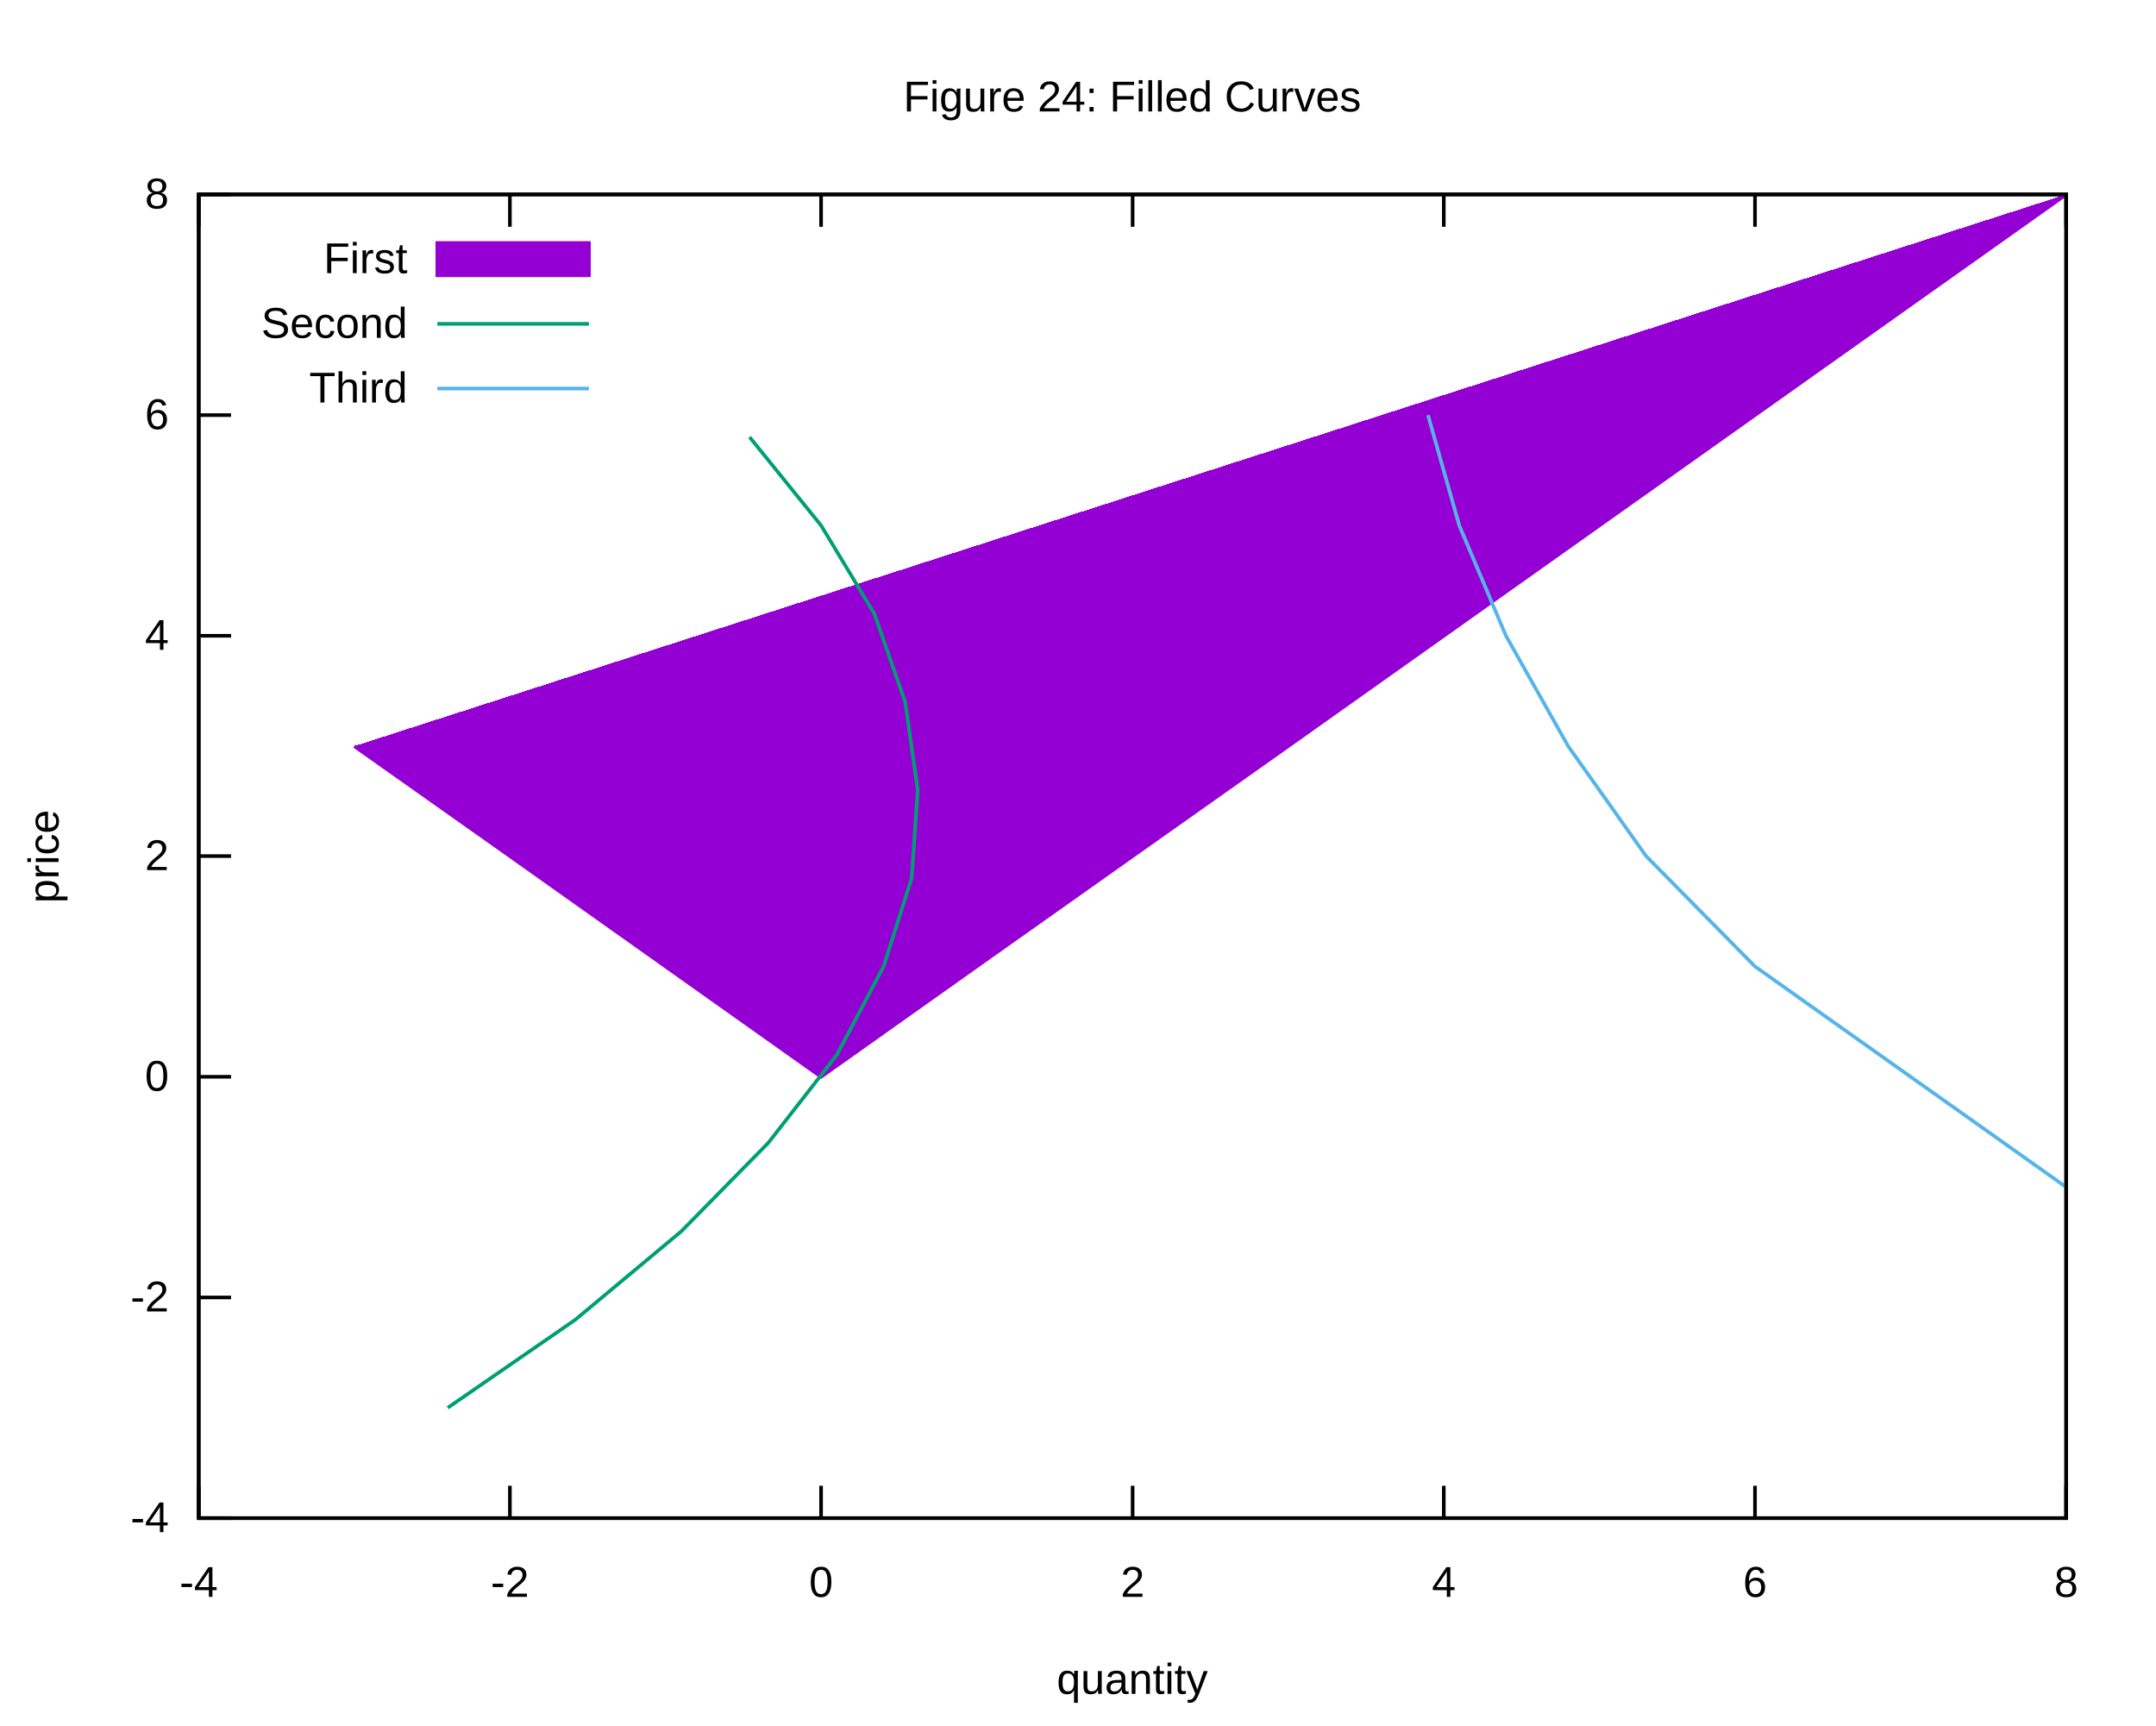
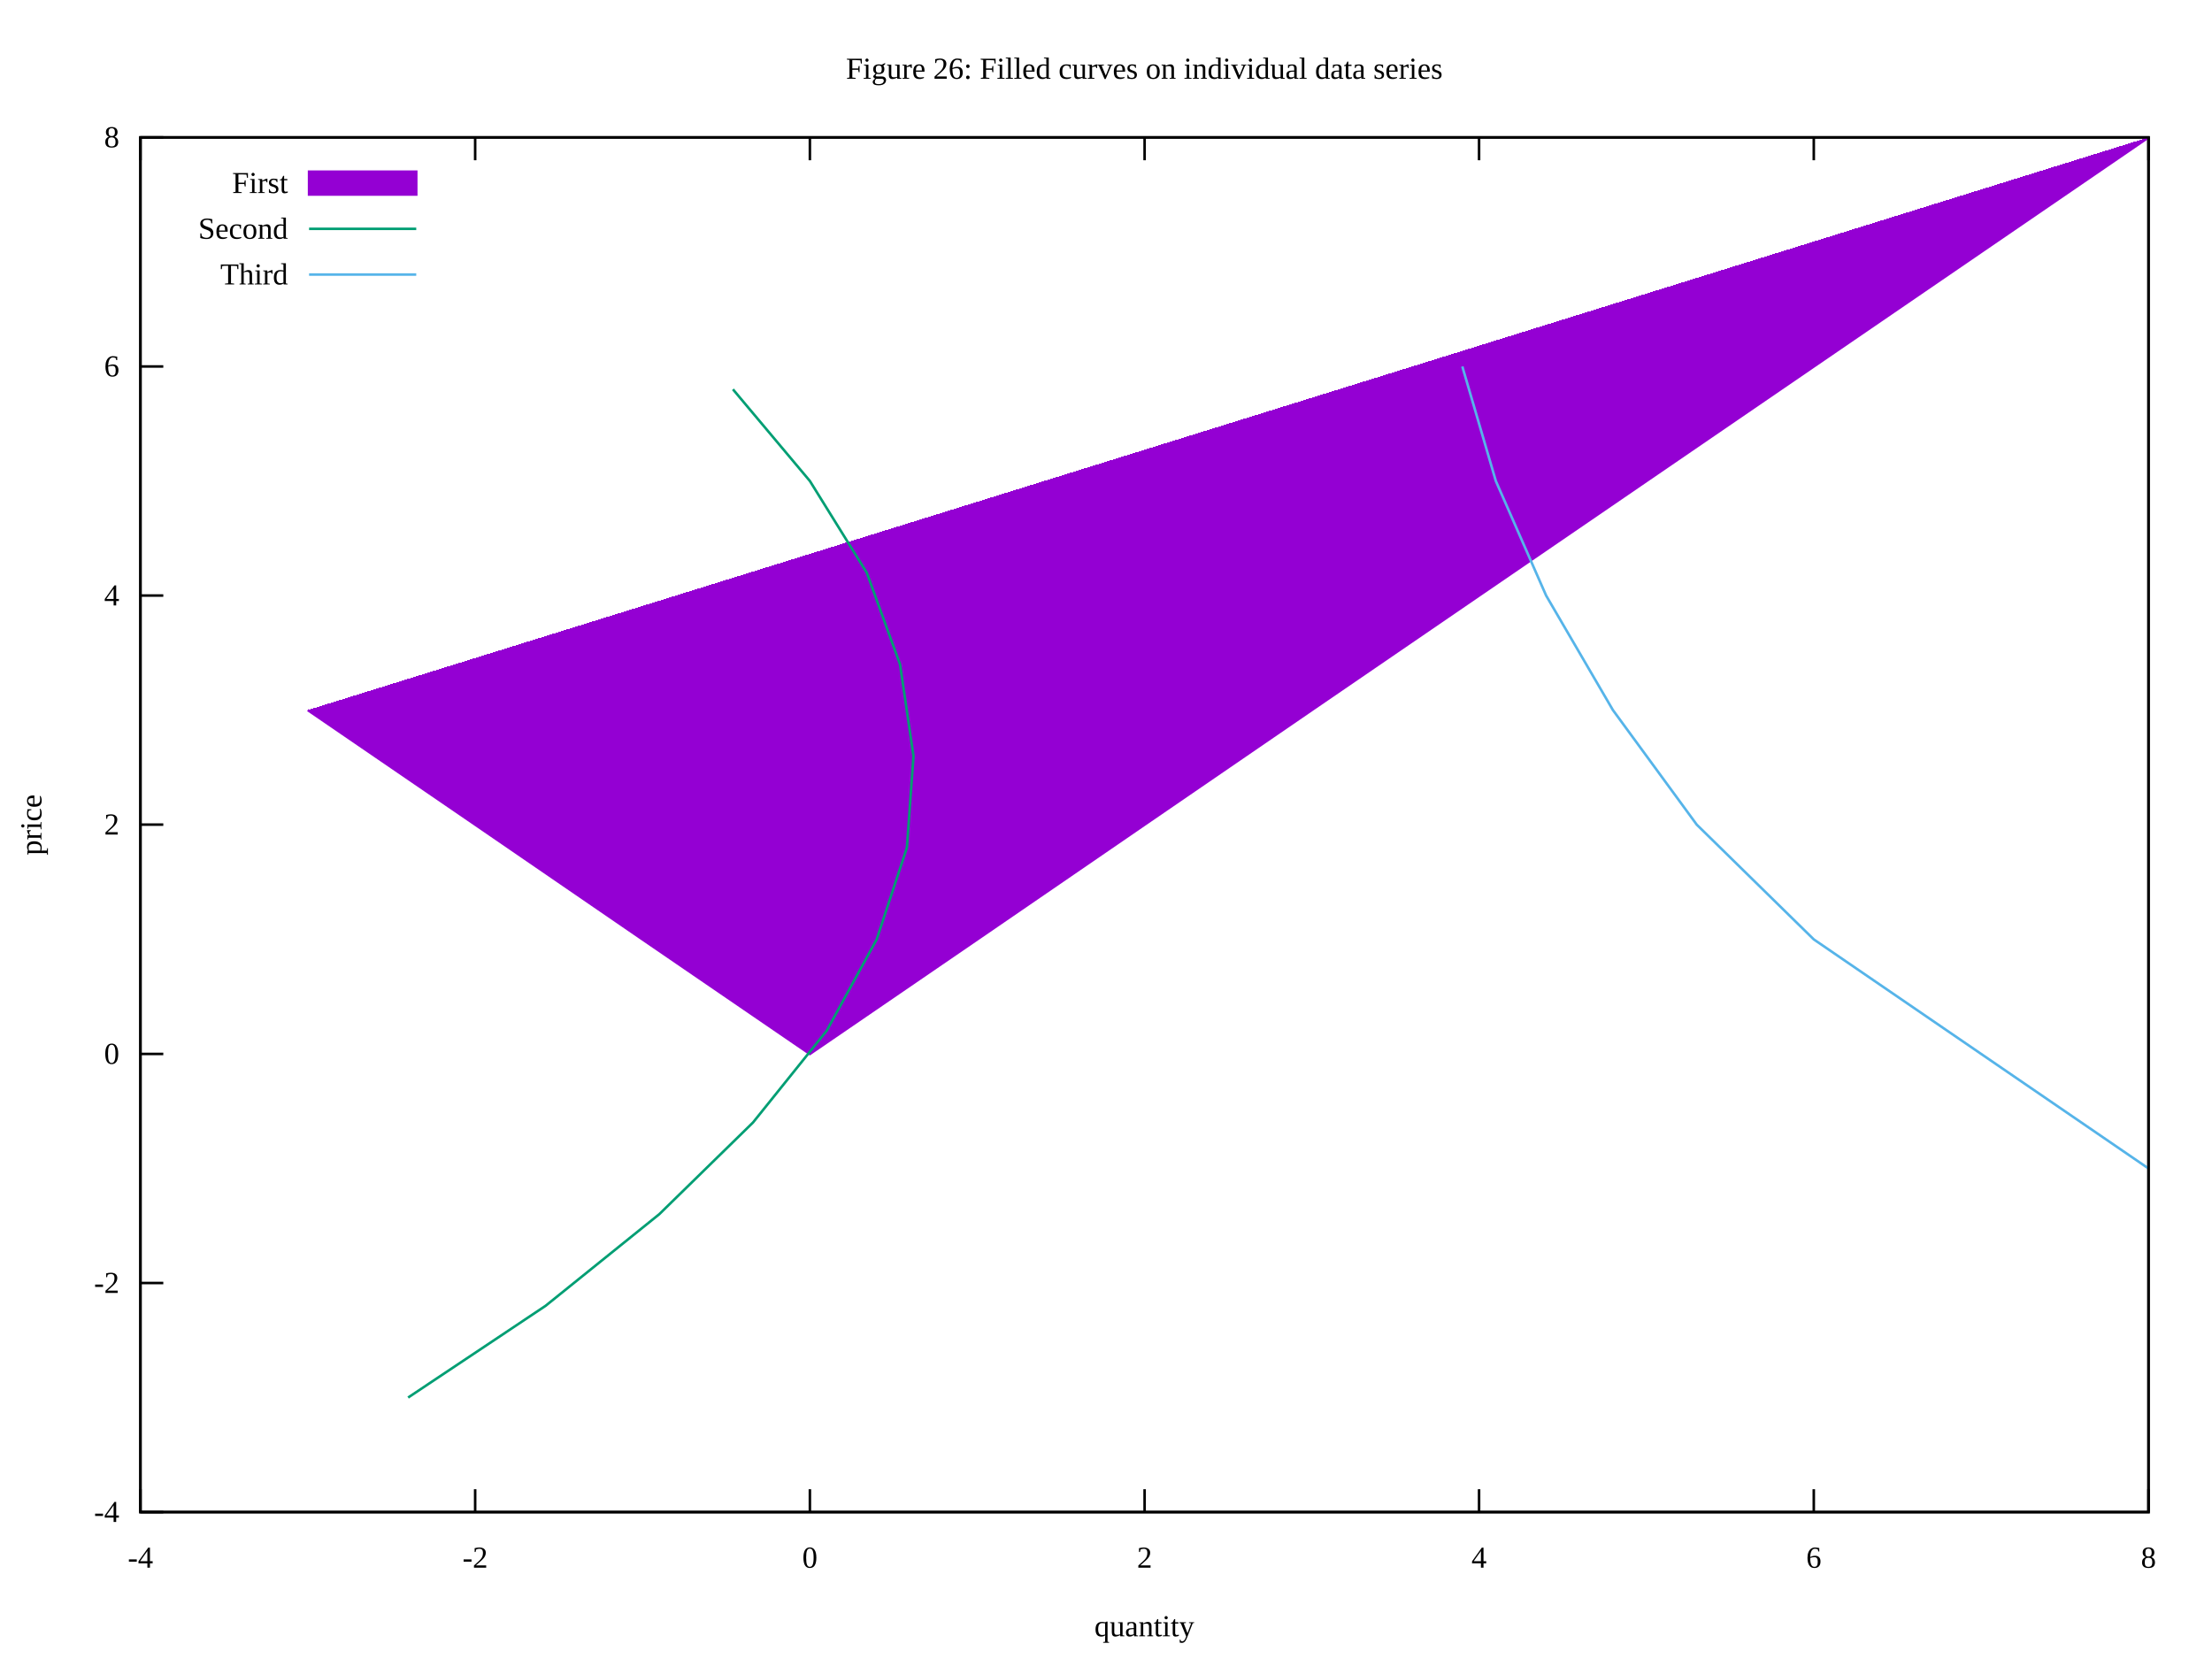
- <svg xmlns="http://www.w3.org/2000/svg" xmlns:xlink="http://www.w3.org/1999/xlink" width="600" height="480" viewBox="0 0 600 480">
+ <svg xmlns="http://www.w3.org/2000/svg" xmlns:xlink="http://www.w3.org/1999/xlink" width="871" height="653" viewBox="0 0 871 653">
  <g id="gnuplot_canvas">
-     <rect x="0" y="0" width="600" height="480" fill="none" />
+     <rect x="0" y="0" width="871" height="653" fill="none" />
    <defs>
      <circle id="gpDot" r="0.5" stroke-width="0.5" />
      <path id="gpPt0" stroke-width="0.222" stroke="currentColor" d="M-1,0 h2 M0,-1 v2" />
      <path id="gpPt1" stroke-width="0.222" stroke="currentColor" d="M-1,-1 L1,1 M1,-1 L-1,1" />
      <path id="gpPt2" stroke-width="0.222" stroke="currentColor" d="M-1,0 L1,0 M0,-1 L0,1 M-1,-1 L1,1 M-1,1 L1,-1" />
      <rect id="gpPt3" stroke-width="0.222" stroke="currentColor" x="-1" y="-1" width="2" height="2" />
      <rect id="gpPt4" stroke-width="0.222" stroke="currentColor" fill="currentColor" x="-1" y="-1" width="2" height="2" />
      <circle id="gpPt5" stroke-width="0.222" stroke="currentColor" cx="0" cy="0" r="1" />
      <use xlink:href="#gpPt5" id="gpPt6" fill="currentColor" stroke="none" />
      <path id="gpPt7" stroke-width="0.222" stroke="currentColor" d="M0,-1.33 L-1.33,0.67 L1.33,0.67 z" />
      <use xlink:href="#gpPt7" id="gpPt8" fill="currentColor" stroke="none" />
      <use xlink:href="#gpPt7" id="gpPt9" stroke="currentColor" transform="rotate(180)" />
      <use xlink:href="#gpPt9" id="gpPt10" fill="currentColor" stroke="none" />
      <use xlink:href="#gpPt3" id="gpPt11" stroke="currentColor" transform="rotate(45)" />
      <use xlink:href="#gpPt11" id="gpPt12" fill="currentColor" stroke="none" />
      <path id="gpPt13" stroke-width="0.222" stroke="currentColor" d="M0,1.330 L1.265,0.411 L0.782,-1.067 L-0.782,-1.076 L-1.265,0.411 z" />
      <use xlink:href="#gpPt13" id="gpPt14" fill="currentColor" stroke="none" />
      <filter id="textbox" filterUnits="objectBoundingBox" x="0" y="0" height="1" width="1">
        <feFlood flood-color="white" flood-opacity="1" result="bgnd" />
        <feComposite in="SourceGraphic" in2="bgnd" operator="atop" />
      </filter>
      <filter id="greybox" filterUnits="objectBoundingBox" x="0" y="0" height="1" width="1">
        <feFlood flood-color="lightgrey" flood-opacity="1" result="grey" />
        <feComposite in="SourceGraphic" in2="grey" operator="atop" />
      </filter>
    </defs>
    <g fill="none" color="white" stroke="currentColor" stroke-width="1.00" stroke-linecap="butt" stroke-linejoin="miter">
</g>
    <g fill="none" color="black" stroke="currentColor" stroke-width="1.00" stroke-linecap="butt" stroke-linejoin="miter">
-       <path stroke="black" d="M55.3,422.4 L64.3,422.4  " />
-       <g transform="translate(47.0,426.3)" stroke="none" fill="black" font-family="Arial" font-size="12.00" text-anchor="end">
-         <text>
-           <tspan font-family="Arial">-4</tspan>
-         </text>
-       </g>
-     </g>
-     <g fill="none" color="black" stroke="currentColor" stroke-width="1.00" stroke-linecap="butt" stroke-linejoin="miter">
-       <path stroke="black" d="M55.3,361.0 L64.3,361.0  " />
-       <g transform="translate(47.0,364.9)" stroke="none" fill="black" font-family="Arial" font-size="12.00" text-anchor="end">
-         <text>
-           <tspan font-family="Arial">-2</tspan>
-         </text>
-       </g>
-     </g>
-     <g fill="none" color="black" stroke="currentColor" stroke-width="1.00" stroke-linecap="butt" stroke-linejoin="miter">
-       <path stroke="black" d="M55.3,299.6 L64.3,299.6  " />
-       <g transform="translate(47.0,303.5)" stroke="none" fill="black" font-family="Arial" font-size="12.00" text-anchor="end">
-         <text>
-           <tspan font-family="Arial"> 0</tspan>
-         </text>
-       </g>
-     </g>
-     <g fill="none" color="black" stroke="currentColor" stroke-width="1.00" stroke-linecap="butt" stroke-linejoin="miter">
-       <path stroke="black" d="M55.3,238.2 L64.3,238.2  " />
-       <g transform="translate(47.0,242.1)" stroke="none" fill="black" font-family="Arial" font-size="12.00" text-anchor="end">
-         <text>
-           <tspan font-family="Arial"> 2</tspan>
-         </text>
-       </g>
-     </g>
-     <g fill="none" color="black" stroke="currentColor" stroke-width="1.00" stroke-linecap="butt" stroke-linejoin="miter">
-       <path stroke="black" d="M55.3,176.9 L64.3,176.9  " />
-       <g transform="translate(47.0,180.8)" stroke="none" fill="black" font-family="Arial" font-size="12.00" text-anchor="end">
-         <text>
-           <tspan font-family="Arial"> 4</tspan>
-         </text>
-       </g>
-     </g>
-     <g fill="none" color="black" stroke="currentColor" stroke-width="1.00" stroke-linecap="butt" stroke-linejoin="miter">
-       <path stroke="black" d="M55.3,115.5 L64.3,115.5  " />
-       <g transform="translate(47.0,119.4)" stroke="none" fill="black" font-family="Arial" font-size="12.00" text-anchor="end">
-         <text>
-           <tspan font-family="Arial"> 6</tspan>
+       <path stroke="black" d="M55.3,595.4 L64.3,595.4  " />
+       <g transform="translate(47.0,599.3)" stroke="none" fill="black" font-family="Times New Roman" font-size="12.00" text-anchor="end">
+         <text>
+           <tspan font-family="Times New Roman">-4</tspan>
+         </text>
+       </g>
+     </g>
+     <g fill="none" color="black" stroke="currentColor" stroke-width="1.00" stroke-linecap="butt" stroke-linejoin="miter">
+       <path stroke="black" d="M55.3,505.2 L64.3,505.2  " />
+       <g transform="translate(47.0,509.1)" stroke="none" fill="black" font-family="Times New Roman" font-size="12.00" text-anchor="end">
+         <text>
+           <tspan font-family="Times New Roman">-2</tspan>
+         </text>
+       </g>
+     </g>
+     <g fill="none" color="black" stroke="currentColor" stroke-width="1.00" stroke-linecap="butt" stroke-linejoin="miter">
+       <path stroke="black" d="M55.3,415.0 L64.3,415.0  " />
+       <g transform="translate(47.0,418.9)" stroke="none" fill="black" font-family="Times New Roman" font-size="12.00" text-anchor="end">
+         <text>
+           <tspan font-family="Times New Roman"> 0</tspan>
+         </text>
+       </g>
+     </g>
+     <g fill="none" color="black" stroke="currentColor" stroke-width="1.00" stroke-linecap="butt" stroke-linejoin="miter">
+       <path stroke="black" d="M55.3,324.7 L64.3,324.7  " />
+       <g transform="translate(47.0,328.6)" stroke="none" fill="black" font-family="Times New Roman" font-size="12.00" text-anchor="end">
+         <text>
+           <tspan font-family="Times New Roman"> 2</tspan>
+         </text>
+       </g>
+     </g>
+     <g fill="none" color="black" stroke="currentColor" stroke-width="1.00" stroke-linecap="butt" stroke-linejoin="miter">
+       <path stroke="black" d="M55.3,234.5 L64.3,234.5  " />
+       <g transform="translate(47.0,238.4)" stroke="none" fill="black" font-family="Times New Roman" font-size="12.00" text-anchor="end">
+         <text>
+           <tspan font-family="Times New Roman"> 4</tspan>
+         </text>
+       </g>
+     </g>
+     <g fill="none" color="black" stroke="currentColor" stroke-width="1.00" stroke-linecap="butt" stroke-linejoin="miter">
+       <path stroke="black" d="M55.3,144.3 L64.3,144.3  " />
+       <g transform="translate(47.0,148.2)" stroke="none" fill="black" font-family="Times New Roman" font-size="12.00" text-anchor="end">
+         <text>
+           <tspan font-family="Times New Roman"> 6</tspan>
        </text>
      </g>
    </g>
    <g fill="none" color="black" stroke="currentColor" stroke-width="1.00" stroke-linecap="butt" stroke-linejoin="miter">
      <path stroke="black" d="M55.3,54.1 L64.3,54.1  " />
-       <g transform="translate(47.0,58.0)" stroke="none" fill="black" font-family="Arial" font-size="12.00" text-anchor="end">
-         <text>
-           <tspan font-family="Arial"> 8</tspan>
-         </text>
-       </g>
-     </g>
-     <g fill="none" color="black" stroke="currentColor" stroke-width="1.00" stroke-linecap="butt" stroke-linejoin="miter">
-       <path stroke="black" d="M55.3,422.4 L55.3,413.4 M55.3,54.1 L55.3,63.1  " />
-       <g transform="translate(55.3,444.3)" stroke="none" fill="black" font-family="Arial" font-size="12.00" text-anchor="middle">
-         <text>
-           <tspan font-family="Arial">-4</tspan>
-         </text>
-       </g>
-     </g>
-     <g fill="none" color="black" stroke="currentColor" stroke-width="1.00" stroke-linecap="butt" stroke-linejoin="miter">
-       <path stroke="black" d="M141.9,422.4 L141.9,413.4 M141.9,54.1 L141.9,63.1  " />
-       <g transform="translate(141.9,444.3)" stroke="none" fill="black" font-family="Arial" font-size="12.00" text-anchor="middle">
-         <text>
-           <tspan font-family="Arial">-2</tspan>
-         </text>
-       </g>
-     </g>
-     <g fill="none" color="black" stroke="currentColor" stroke-width="1.00" stroke-linecap="butt" stroke-linejoin="miter">
-       <path stroke="black" d="M228.5,422.4 L228.5,413.4 M228.5,54.1 L228.5,63.1  " />
-       <g transform="translate(228.5,444.3)" stroke="none" fill="black" font-family="Arial" font-size="12.00" text-anchor="middle">
-         <text>
-           <tspan font-family="Arial"> 0</tspan>
-         </text>
-       </g>
-     </g>
-     <g fill="none" color="black" stroke="currentColor" stroke-width="1.00" stroke-linecap="butt" stroke-linejoin="miter">
-       <path stroke="black" d="M315.2,422.4 L315.2,413.4 M315.2,54.1 L315.2,63.1  " />
-       <g transform="translate(315.2,444.3)" stroke="none" fill="black" font-family="Arial" font-size="12.00" text-anchor="middle">
-         <text>
-           <tspan font-family="Arial"> 2</tspan>
-         </text>
-       </g>
-     </g>
-     <g fill="none" color="black" stroke="currentColor" stroke-width="1.00" stroke-linecap="butt" stroke-linejoin="miter">
-       <path stroke="black" d="M401.8,422.4 L401.8,413.4 M401.8,54.1 L401.8,63.1  " />
-       <g transform="translate(401.8,444.3)" stroke="none" fill="black" font-family="Arial" font-size="12.00" text-anchor="middle">
-         <text>
-           <tspan font-family="Arial"> 4</tspan>
-         </text>
-       </g>
-     </g>
-     <g fill="none" color="black" stroke="currentColor" stroke-width="1.00" stroke-linecap="butt" stroke-linejoin="miter">
-       <path stroke="black" d="M488.4,422.4 L488.4,413.4 M488.4,54.1 L488.4,63.1  " />
-       <g transform="translate(488.4,444.3)" stroke="none" fill="black" font-family="Arial" font-size="12.00" text-anchor="middle">
-         <text>
-           <tspan font-family="Arial"> 6</tspan>
-         </text>
-       </g>
-     </g>
-     <g fill="none" color="black" stroke="currentColor" stroke-width="1.00" stroke-linecap="butt" stroke-linejoin="miter">
-       <path stroke="black" d="M575.0,422.4 L575.0,413.4 M575.0,54.1 L575.0,63.1  " />
-       <g transform="translate(575.0,444.3)" stroke="none" fill="black" font-family="Arial" font-size="12.00" text-anchor="middle">
-         <text>
-           <tspan font-family="Arial"> 8</tspan>
-         </text>
-       </g>
-     </g>
-     <g fill="none" color="black" stroke="currentColor" stroke-width="1.00" stroke-linecap="butt" stroke-linejoin="miter">
- </g>
-     <g fill="none" color="black" stroke="currentColor" stroke-width="1.00" stroke-linecap="butt" stroke-linejoin="miter">
-       <path stroke="black" d="M55.3,54.1 L55.3,422.4 L575.0,422.4 L575.0,54.1 L55.3,54.1 Z  " />
-     </g>
-     <g fill="none" color="black" stroke="currentColor" stroke-width="1.00" stroke-linecap="butt" stroke-linejoin="miter">
-       <g transform="translate(16.3,238.3) rotate(270)" stroke="none" fill="black" font-family="Arial" font-size="12.00" text-anchor="middle">
-         <text>
-           <tspan font-family="Arial">price</tspan>
-         </text>
-       </g>
-     </g>
-     <g fill="none" color="black" stroke="currentColor" stroke-width="1.00" stroke-linecap="butt" stroke-linejoin="miter">
-       <g transform="translate(315.1,471.3)" stroke="none" fill="black" font-family="Arial" font-size="12.00" text-anchor="middle">
-         <text>
-           <tspan font-family="Arial">quantity</tspan>
-         </text>
-       </g>
-     </g>
-     <g fill="none" color="black" stroke="currentColor" stroke-width="1.00" stroke-linecap="butt" stroke-linejoin="miter">
-       <g transform="translate(315.1,31.0)" stroke="none" fill="black" font-family="Arial" font-size="12.00" text-anchor="middle">
-         <text>
-           <tspan font-family="Arial">Figure 24: Filled Curves</tspan>
+       <g transform="translate(47.0,58.0)" stroke="none" fill="black" font-family="Times New Roman" font-size="12.00" text-anchor="end">
+         <text>
+           <tspan font-family="Times New Roman"> 8</tspan>
+         </text>
+       </g>
+     </g>
+     <g fill="none" color="black" stroke="currentColor" stroke-width="1.00" stroke-linecap="butt" stroke-linejoin="miter">
+       <path stroke="black" d="M55.3,595.4 L55.3,586.4 M55.3,54.1 L55.3,63.1  " />
+       <g transform="translate(55.3,617.3)" stroke="none" fill="black" font-family="Times New Roman" font-size="12.00" text-anchor="middle">
+         <text>
+           <tspan font-family="Times New Roman">-4</tspan>
+         </text>
+       </g>
+     </g>
+     <g fill="none" color="black" stroke="currentColor" stroke-width="1.00" stroke-linecap="butt" stroke-linejoin="miter">
+       <path stroke="black" d="M187.1,595.4 L187.1,586.4 M187.1,54.1 L187.1,63.1  " />
+       <g transform="translate(187.1,617.3)" stroke="none" fill="black" font-family="Times New Roman" font-size="12.00" text-anchor="middle">
+         <text>
+           <tspan font-family="Times New Roman">-2</tspan>
+         </text>
+       </g>
+     </g>
+     <g fill="none" color="black" stroke="currentColor" stroke-width="1.00" stroke-linecap="butt" stroke-linejoin="miter">
+       <path stroke="black" d="M318.9,595.4 L318.9,586.4 M318.9,54.1 L318.9,63.1  " />
+       <g transform="translate(318.9,617.3)" stroke="none" fill="black" font-family="Times New Roman" font-size="12.00" text-anchor="middle">
+         <text>
+           <tspan font-family="Times New Roman"> 0</tspan>
+         </text>
+       </g>
+     </g>
+     <g fill="none" color="black" stroke="currentColor" stroke-width="1.00" stroke-linecap="butt" stroke-linejoin="miter">
+       <path stroke="black" d="M450.7,595.4 L450.7,586.4 M450.7,54.1 L450.7,63.1  " />
+       <g transform="translate(450.7,617.3)" stroke="none" fill="black" font-family="Times New Roman" font-size="12.00" text-anchor="middle">
+         <text>
+           <tspan font-family="Times New Roman"> 2</tspan>
+         </text>
+       </g>
+     </g>
+     <g fill="none" color="black" stroke="currentColor" stroke-width="1.00" stroke-linecap="butt" stroke-linejoin="miter">
+       <path stroke="black" d="M582.4,595.4 L582.4,586.4 M582.4,54.1 L582.4,63.1  " />
+       <g transform="translate(582.4,617.3)" stroke="none" fill="black" font-family="Times New Roman" font-size="12.00" text-anchor="middle">
+         <text>
+           <tspan font-family="Times New Roman"> 4</tspan>
+         </text>
+       </g>
+     </g>
+     <g fill="none" color="black" stroke="currentColor" stroke-width="1.00" stroke-linecap="butt" stroke-linejoin="miter">
+       <path stroke="black" d="M714.2,595.4 L714.2,586.4 M714.2,54.1 L714.2,63.1  " />
+       <g transform="translate(714.2,617.3)" stroke="none" fill="black" font-family="Times New Roman" font-size="12.00" text-anchor="middle">
+         <text>
+           <tspan font-family="Times New Roman"> 6</tspan>
+         </text>
+       </g>
+     </g>
+     <g fill="none" color="black" stroke="currentColor" stroke-width="1.00" stroke-linecap="butt" stroke-linejoin="miter">
+       <path stroke="black" d="M846.0,595.4 L846.0,586.4 M846.0,54.1 L846.0,63.1  " />
+       <g transform="translate(846.0,617.3)" stroke="none" fill="black" font-family="Times New Roman" font-size="12.00" text-anchor="middle">
+         <text>
+           <tspan font-family="Times New Roman"> 8</tspan>
+         </text>
+       </g>
+     </g>
+     <g fill="none" color="black" stroke="currentColor" stroke-width="1.00" stroke-linecap="butt" stroke-linejoin="miter">
+ </g>
+     <g fill="none" color="black" stroke="currentColor" stroke-width="1.00" stroke-linecap="butt" stroke-linejoin="miter">
+       <path stroke="black" d="M55.3,54.1 L55.3,595.4 L846.0,595.4 L846.0,54.1 L55.3,54.1 Z  " />
+     </g>
+     <g fill="none" color="black" stroke="currentColor" stroke-width="1.00" stroke-linecap="butt" stroke-linejoin="miter">
+       <g transform="translate(16.3,324.8) rotate(270)" stroke="none" fill="black" font-family="Times New Roman" font-size="12.00" text-anchor="middle">
+         <text>
+           <tspan font-family="Times New Roman">price</tspan>
+         </text>
+       </g>
+     </g>
+     <g fill="none" color="black" stroke="currentColor" stroke-width="1.00" stroke-linecap="butt" stroke-linejoin="miter">
+       <g transform="translate(450.6,644.3)" stroke="none" fill="black" font-family="Times New Roman" font-size="12.00" text-anchor="middle">
+         <text>
+           <tspan font-family="Times New Roman">quantity</tspan>
+         </text>
+       </g>
+     </g>
+     <g fill="none" color="black" stroke="currentColor" stroke-width="1.00" stroke-linecap="butt" stroke-linejoin="miter">
+       <g transform="translate(450.6,31.0)" stroke="none" fill="black" font-family="Times New Roman" font-size="12.00" text-anchor="middle">
+         <text>
+           <tspan font-family="Times New Roman">Figure 26: Filled curves on individual data series</tspan>
        </text>
      </g>
    </g>
    <g id="gnuplot_plot_1">
      <g fill="none" color="black" stroke="currentColor" stroke-width="1.00" stroke-linecap="butt" stroke-linejoin="miter">
-         <g transform="translate(113.4,76.0)" stroke="none" fill="black" font-family="Arial" font-size="12.00" text-anchor="end">
+         <g transform="translate(113.4,76.0)" stroke="none" fill="black" font-family="Times New Roman" font-size="12.00" text-anchor="end">
          <text>
-             <tspan font-family="Arial">First</tspan>
+             <tspan font-family="Times New Roman">First</tspan>
          </text>
        </g>
      </g>
      <g fill="none" color="black" stroke="currentColor" stroke-width="1.00" stroke-linecap="butt" stroke-linejoin="miter">
        <g stroke="none" shape-rendering="crispEdges">
          <polygon fill="rgb(148,   0, 211)" points="121.7,76.6 163.9,76.6 163.9,67.6 121.7,67.6 " />
        </g>
        <path stroke="rgb(148,   0, 211)" d="M121.7,76.6 L163.9,76.6 L163.9,67.6 L121.7,67.6 L121.7,76.6 Z  " />
      </g>
      <g fill="none" color="black" stroke="currentColor" stroke-width="1.00" stroke-linecap="butt" stroke-linejoin="miter">
        <g stroke="none" shape-rendering="crispEdges">
-           <polygon fill="rgb(148,   0, 211)" points="98.6,207.6 141.9,238.2 185.2,268.9 228.5,299.6 271.8,268.9 315.2,238.2 358.5,207.6 401.8,176.9 445.1,146.2 488.4,115.5 531.7,84.8 575.0,54.1 " />
-           <polygon fill="rgb(148,   0, 211)" points="98.6,207.6 " />
-         </g>
-         <path stroke="rgb(148,   0, 211)" d="M98.6,207.6 L141.9,238.2 L185.2,268.9 L228.5,299.6 L271.8,268.9 L315.2,238.2 L358.5,207.6 L401.8,176.9   L445.1,146.2 L488.4,115.5 L531.7,84.8 L575.0,54.1 M98.6,207.6  " />
+           <polygon fill="rgb(148,   0, 211)" points="121.2,279.6 187.1,324.7 253.0,369.9 318.9,415.0 384.8,369.9 450.7,324.7 516.5,279.6 582.4,234.5 648.3,189.4 714.2,144.3 780.1,99.2 846.0,54.1 " />
+           <polygon fill="rgb(148,   0, 211)" points="121.2,279.6 " />
+         </g>
+         <path stroke="rgb(148,   0, 211)" d="M121.2,279.6 L187.1,324.7 L253.0,369.9 L318.9,415.0 L384.8,369.9 L450.7,324.7 L516.5,279.6 L582.4,234.5   L648.3,189.4 L714.2,144.3 L780.1,99.2 L846.0,54.1 M121.2,279.6  " />
      </g>
    </g>
    <g id="gnuplot_plot_2">
      <g fill="none" color="black" stroke="currentColor" stroke-width="1.00" stroke-linecap="butt" stroke-linejoin="miter">
-         <g transform="translate(113.4,94.0)" stroke="none" fill="black" font-family="Arial" font-size="12.00" text-anchor="end">
+         <g transform="translate(113.4,94.0)" stroke="none" fill="black" font-family="Times New Roman" font-size="12.00" text-anchor="end">
          <text>
-             <tspan font-family="Arial">Second</tspan>
+             <tspan font-family="Times New Roman">Second</tspan>
          </text>
        </g>
      </g>
      <g fill="none" color="black" stroke="currentColor" stroke-width="1.00" stroke-linecap="butt" stroke-linejoin="miter">
-         <path stroke="rgb(  0, 158, 115)" d="M121.7,90.1 L163.9,90.1 M124.6,391.7 L160.1,367.2 L189.6,342.6 L213.8,318.0 L232.9,293.5 L245.9,268.9   L253.7,244.4 L255.4,219.8 L251.9,195.3 L243.3,170.7 L228.5,146.2 L208.6,121.6  " />
+         <path stroke="rgb(  0, 158, 115)" d="M121.7,90.1 L163.9,90.1 M160.7,550.3 L214.8,514.2 L259.6,478.1 L296.5,442.0 L325.5,405.9 L345.2,369.9   L357.1,333.8 L359.7,297.7 L354.4,261.6 L341.3,225.5 L318.9,189.4 L288.6,153.3  " />
      </g>
    </g>
    <g id="gnuplot_plot_3">
      <g fill="none" color="black" stroke="currentColor" stroke-width="1.00" stroke-linecap="butt" stroke-linejoin="miter">
-         <g transform="translate(113.4,112.0)" stroke="none" fill="black" font-family="Arial" font-size="12.00" text-anchor="end">
+         <g transform="translate(113.4,112.0)" stroke="none" fill="black" font-family="Times New Roman" font-size="12.00" text-anchor="end">
          <text>
-             <tspan font-family="Arial">Third</tspan>
+             <tspan font-family="Times New Roman">Third</tspan>
          </text>
        </g>
      </g>
      <g fill="none" color="black" stroke="currentColor" stroke-width="1.00" stroke-linecap="butt" stroke-linejoin="miter">
-         <path stroke="rgb( 86, 180, 233)" d="M121.7,108.1 L163.9,108.1 M575.0,330.3 L531.7,299.6 L488.4,268.9 L458.1,238.2 L436.4,207.6 L419.1,176.9   L406.1,146.2 L397.4,115.5  " />
+         <path stroke="rgb( 86, 180, 233)" d="M121.7,108.1 L163.9,108.1 M846.0,460.1 L780.1,415.0 L714.2,369.9 L668.1,324.7 L635.1,279.6 L608.8,234.5   L589.0,189.4 L575.8,144.3  " />
      </g>
    </g>
    <g fill="none" color="white" stroke="rgb( 86, 180, 233)" stroke-width="2.00" stroke-linecap="butt" stroke-linejoin="miter">
</g>
    <g fill="none" color="black" stroke="currentColor" stroke-width="2.00" stroke-linecap="butt" stroke-linejoin="miter">
</g>
    <g fill="none" color="black" stroke="black" stroke-width="1.00" stroke-linecap="butt" stroke-linejoin="miter">
</g>
    <g fill="none" color="black" stroke="currentColor" stroke-width="1.00" stroke-linecap="butt" stroke-linejoin="miter">
-       <path stroke="black" d="M55.3,54.1 L55.3,422.4 L575.0,422.4 L575.0,54.1 L55.3,54.1 Z  " />
+       <path stroke="black" d="M55.3,54.1 L55.3,595.4 L846.0,595.4 L846.0,54.1 L55.3,54.1 Z  " />
    </g>
    <g fill="none" color="black" stroke="currentColor" stroke-width="1.00" stroke-linecap="butt" stroke-linejoin="miter">
</g>
  </g>
</svg>
